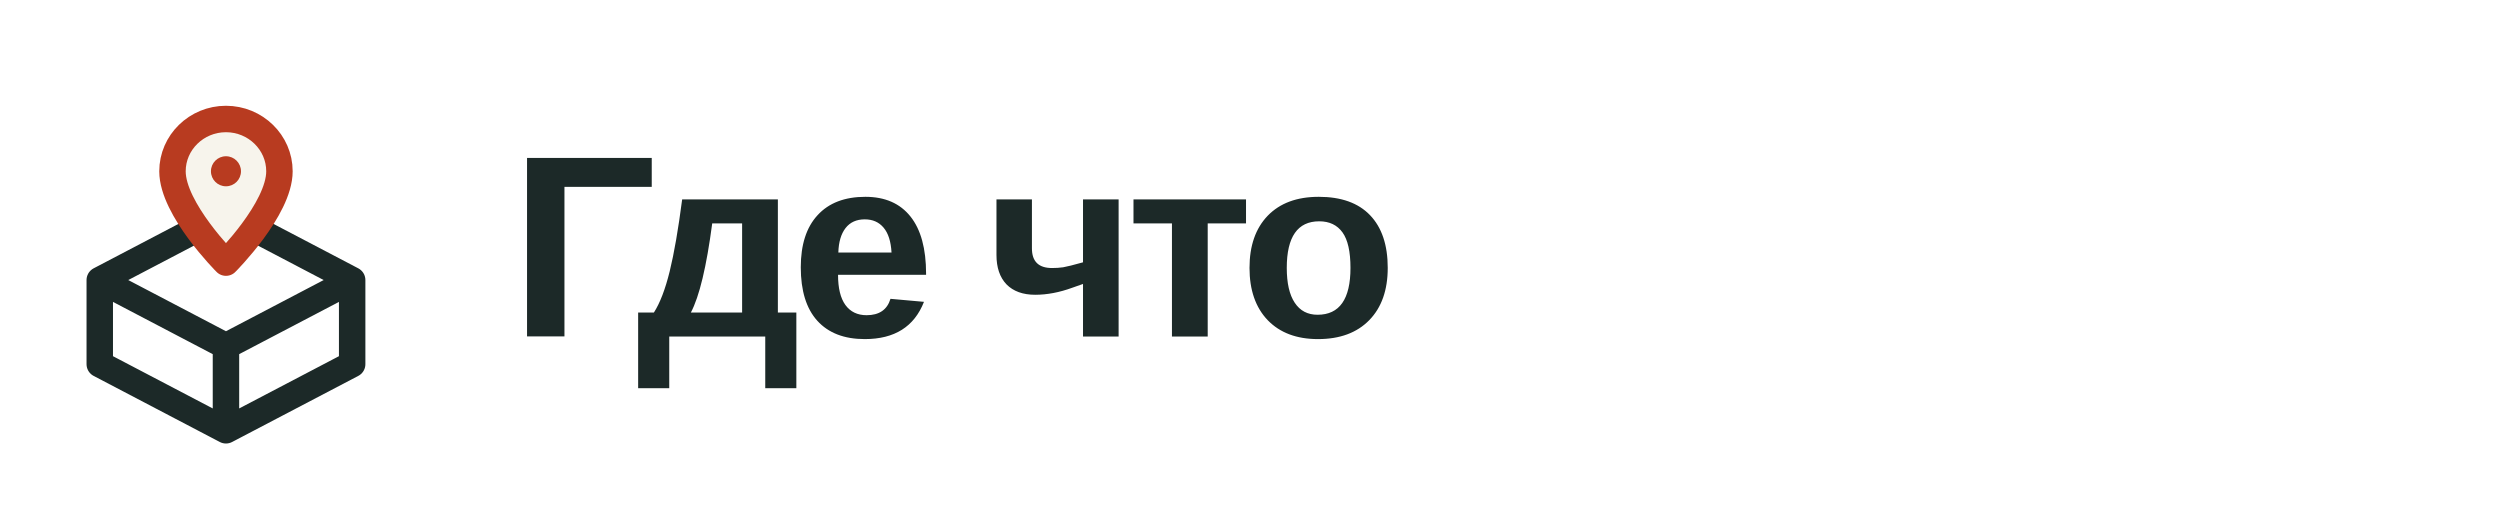
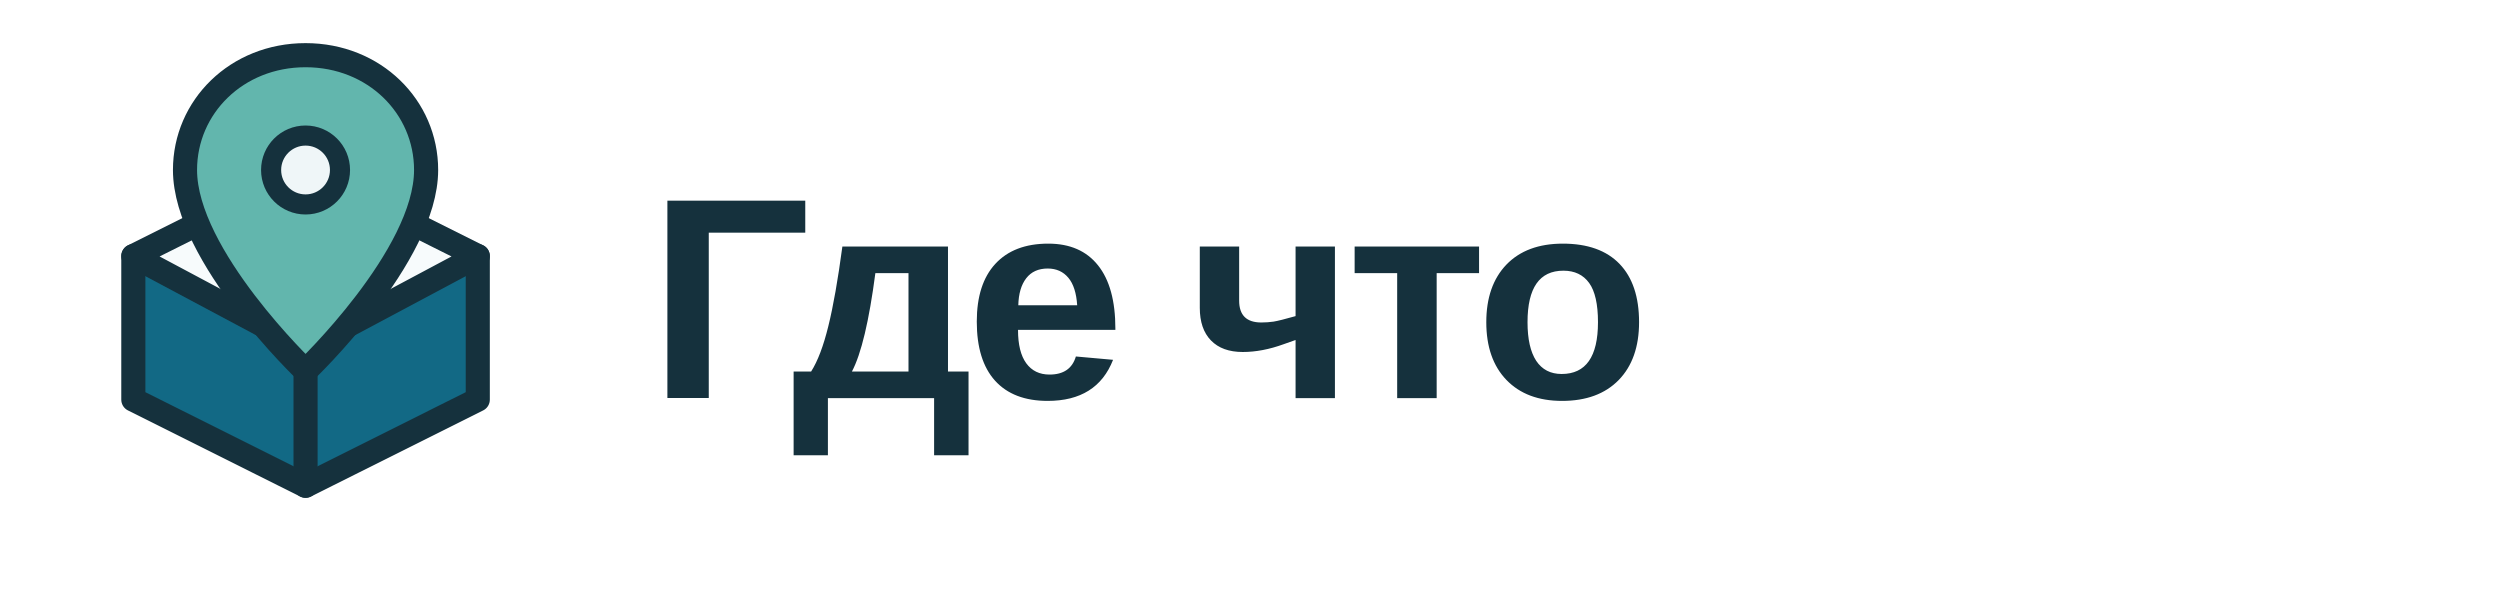
- <svg xmlns="http://www.w3.org/2000/svg" width="260" height="54" viewBox="0 0 260 54" role="img" aria-labelledby="t d">
-   <g transform="translate(1 6) scale(1.25)">
-     <g fill="none" stroke="#1C2928" stroke-width="2.2" stroke-linecap="round" stroke-linejoin="round">
-       <path d="M7.5 18.5 18 24l10.5-5.5M7.5 18.5v7L18 31l10.5-5.5v-7M7.5 18.5 18 13l10.5 5.5M18 24v7" />
-       <path d="M18 13V8" />
+ <svg xmlns="http://www.w3.org/2000/svg" width="270" height="64" viewBox="0 0 270 64" role="img" aria-labelledby="t d">
+   <g transform="translate(2 1) scale(.62)">
+     <g stroke="#15313D" stroke-width="4.2" stroke-linecap="round" stroke-linejoin="round">
+       <path d="M20 51 50 65l30-14v25L50 91 20 76Z" fill="#126985" transform="translate(0 -8)" />
+       <path d="M20 43 50 28l30 15-30 16Z" fill="#F7FBFC" />
+       <path d="M50 59v24" fill="none" />
+       <path d="M50 8c-12 0-21 9-21 20 0 15 21 35 21 35s21-20 21-35C71 17 62 8 50 8Z" fill="#62B6AD" />
+       <circle cx="50" cy="28" r="6" fill="#EFF6F8" stroke="#15313D" stroke-width="3.5" />
    </g>
-     <path d="M18 5.1c-2.45 0-4.45 1.95-4.45 4.35 0 3.15 4.45 7.6 4.45 7.6s4.45-4.45 4.45-7.6c0-2.4-2-4.35-4.45-4.35Z" fill="#F7F4EC" stroke="#B83B20" stroke-width="2.2" stroke-linejoin="round" />
-     <circle cx="18" cy="9.45" r="1.25" fill="#B83B20" />
  </g>
-   <text x="53" y="35" fill="#1C2928" font-family="Arial, sans-serif" font-weight="700" font-size="27" letter-spacing="-1.1">Где что</text>
+   <text x="70" y="43" fill="#15313D" font-family="Arial,sans-serif" font-size="31" font-weight="700" letter-spacing="-.9">Где что</text>
</svg>
